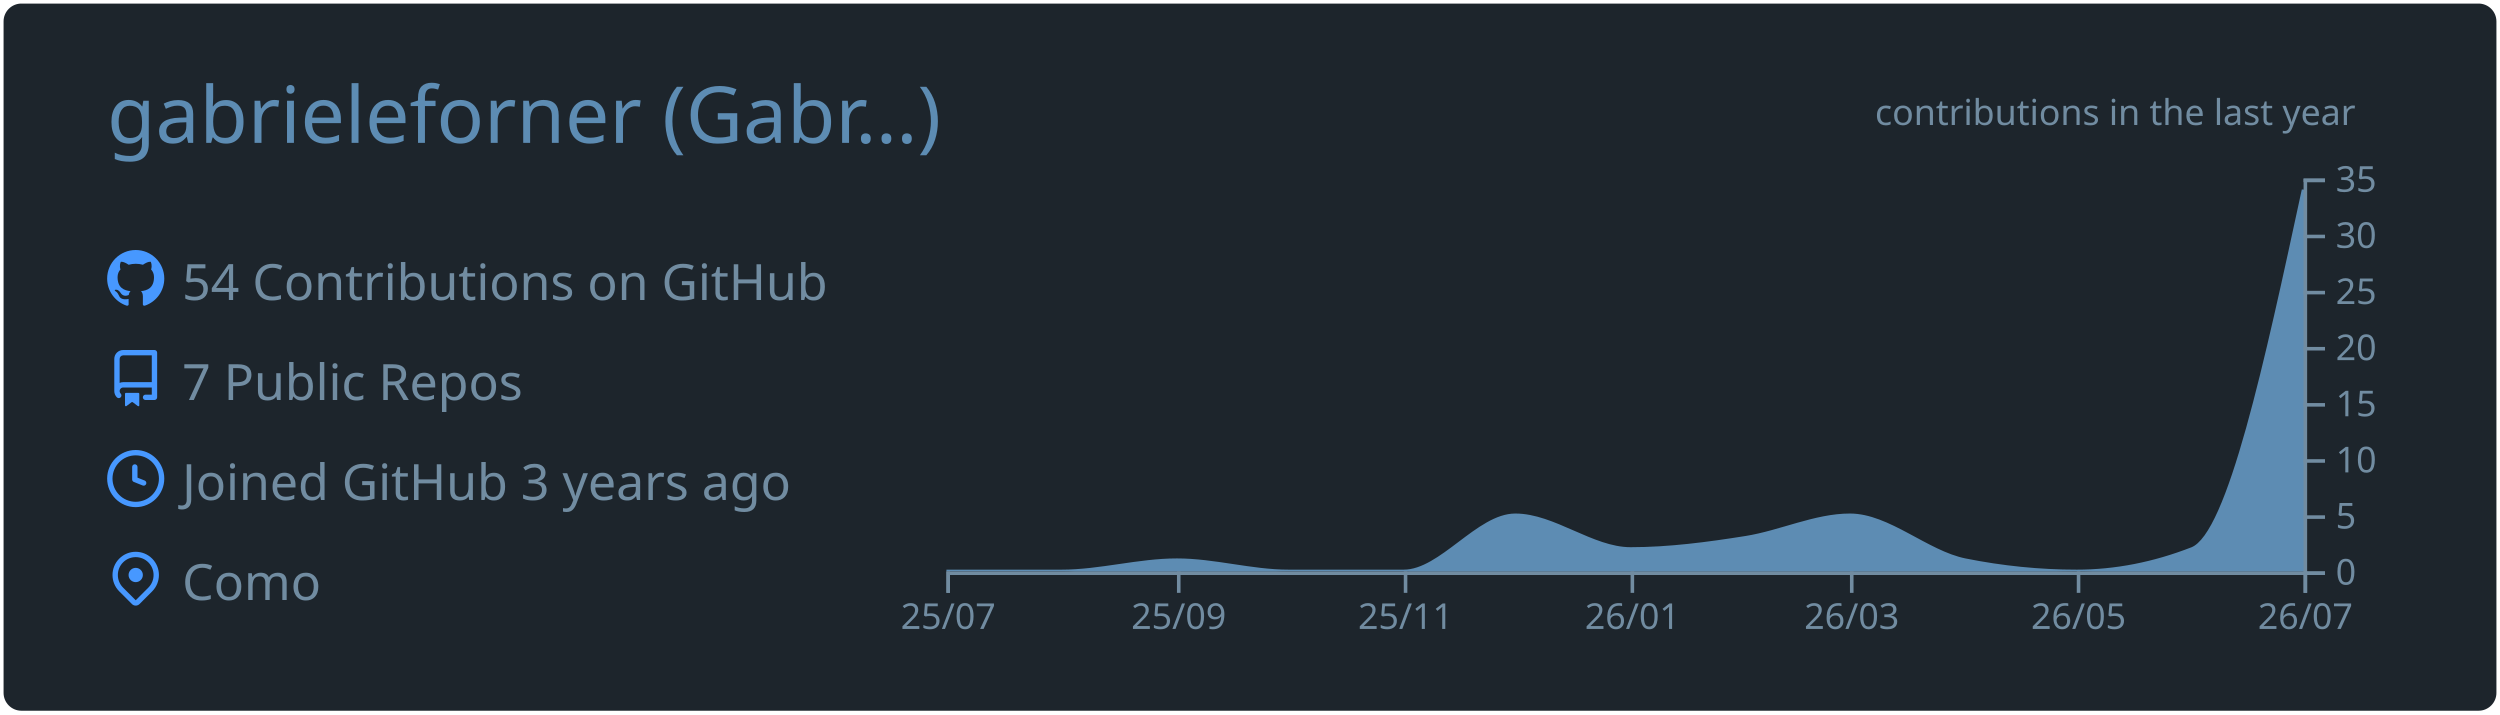
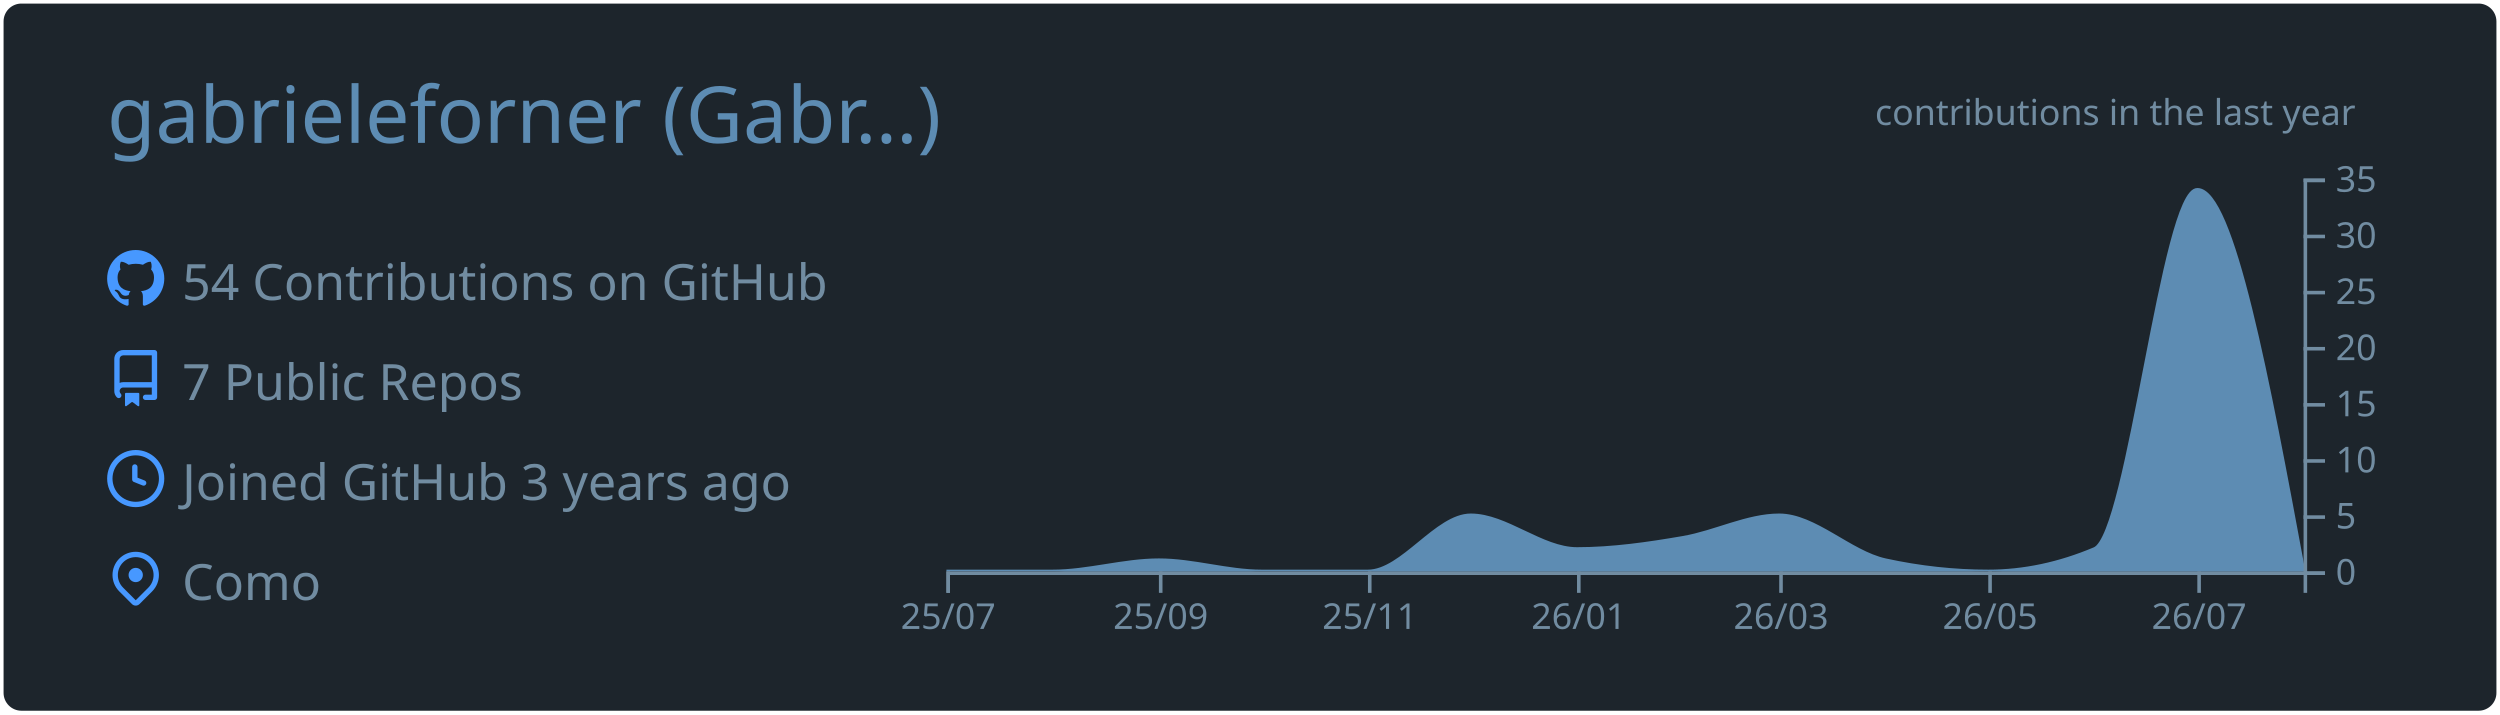
<svg xmlns="http://www.w3.org/2000/svg" width="700" height="200" viewBox="0 0 700 200">
  <style>* {
          font-family: 'Segoe UI', Ubuntu, "Helvetica Neue", Sans-Serif
        }</style>
  <g class="gpsc-root">
    <rect x="1" y="1" rx="5" ry="5" height="99%" width="99.714%" stroke="#000000" stroke-width="1" fill="#1d252c" stroke-opacity="0" />
    <text x="30" y="40" class="gpsc-item" style="--gpsc-i: 0; font-size: 22px; fill: #5d8cb3;">gabrieleforner (Gabr…)</text>
    <g transform="translate(0,40)">
      <g transform="translate(30,30)">
        <g class="gpsc-item" style="--gpsc-i: 0;">
          <g transform="translate(0,0)" width="14" height="14" fill="#4798ff">
            <path fill-rule="evenodd" d="M8 0C3.58 0 0 3.58 0 8c0 3.54 2.29 6.53 5.47 7.59.4.07.55-.17.55-.38 0-.19-.01-.82-.01-1.49-2.01.37-2.53-.49-2.69-.94-.09-.23-.48-.94-.82-1.13-.28-.15-.68-.52-.01-.53.63-.01 1.08.58 1.23.82.72 1.21 1.87.87 2.33.66.07-.52.28-.87.51-1.07-1.78-.2-3.64-.89-3.64-3.95 0-.87.31-1.59.82-2.15-.08-.2-.36-1.02.08-2.12 0 0 .67-.21 2.2.82.64-.18 1.32-.27 2-.27.68 0 1.36.09 2 .27 1.53-1.04 2.2-.82 2.2-.82.44 1.1.16 1.92.08 2.12.51.56.82 1.27.82 2.15 0 3.07-1.87 3.75-3.65 3.95.29.25.54.73.54 1.48 0 1.07-.01 1.93-.01 2.2 0 .21.15.46.55.38A8.013 8.013 0 0016 8c0-4.42-3.58-8-8-8z" />
          </g>
        </g>
        <g class="gpsc-item" style="--gpsc-i: 1;">
          <g transform="translate(0,28)" width="14" height="14" fill="#4798ff">
            <path fill-rule="evenodd" d="M2 2.5A2.5 2.5 0 014.5 0h8.75a.75.75 0 01.75.75v12.5a.75.75 0 01-.75.75h-2.5a.75.75 0 110-1.5h1.75v-2h-8a1 1 0 00-.714 1.7.75.75 0 01-1.072 1.05A2.495 2.495 0 012 11.5v-9zm10.5-1V9h-8c-.356 0-.694.074-1 .208V2.5a1 1 0 011-1h8zM5 12.25v3.25a.25.25 0 00.4.2l1.45-1.087a.25.25 0 01.3 0L8.6 15.7a.25.25 0 00.4-.2v-3.25a.25.25 0 00-.25-.25h-3.5a.25.25 0 00-.25.25z" />
          </g>
        </g>
        <g class="gpsc-item" style="--gpsc-i: 2;">
          <g transform="translate(0,56)" width="14" height="14" fill="#4798ff">
            <path fill-rule="evenodd" d="M1.5 8a6.5 6.5 0 1113 0 6.5 6.5 0 01-13 0zM8 0a8 8 0 100 16A8 8 0 008 0zm.5 4.75a.75.75 0 00-1.5 0v3.5a.75.75 0 00.471.696l2.5 1a.75.75 0 00.557-1.392L8.5 7.742V4.75z" />
          </g>
        </g>
        <g class="gpsc-item" style="--gpsc-i: 3;">
          <g transform="translate(0,84)" width="14" height="14" fill="#4798ff">
            <path fill-rule="evenodd" d="M11.536 3.464a5 5 0 010 7.072L8 14.07l-3.536-3.535a5 5 0 117.072-7.072v.001zm1.06 8.132a6.5 6.5 0 10-9.192 0l3.535 3.536a1.5 1.5 0 002.122 0l3.535-3.536zM8 9a2 2 0 100-4 2 2 0 000 4z" />
          </g>
        </g>
        <text x="21" y="14" class="gpsc-item" style="--gpsc-i: 0; fill: #718ca1; font-size: 14px;">54 Contributions on GitHub</text>
        <text x="21" y="42" class="gpsc-item" style="--gpsc-i: 1; fill: #718ca1; font-size: 14px;">7 Public Repos</text>
        <text x="21" y="70" class="gpsc-item" style="--gpsc-i: 2; fill: #718ca1; font-size: 14px;">Joined GitHub 3 years ago</text>
        <text x="21" y="98" class="gpsc-item" style="--gpsc-i: 3; fill: #718ca1; font-size: 14px;">Como</text>
      </g>
      <g color="#5d8cb3" transform="translate(295,10)">
        <clipPath id="gpsc-reveal-clip">
          <rect class="gpsc-reveal" x="-30" y="0" width="410" height="110" style="--gpsc-w: 410px; --gpsc-i: 4;" />
        </clipPath>
        <g clip-path="url(#gpsc-reveal-clip)" class="gpsc-chart" style="--gpsc-i: 4;">
-           <path transform="translate(-30,0)" stroke="#5d8cb3" fill="#5d8cb3" opacity="1" d="M0,110C10.758,110,21.516,110,32.274,110C43.032,110,53.79,106.857,64.548,106.857C74.959,106.857,85.37,110,95.781,110C106.539,110,117.297,110,128.055,110C138.466,110,148.877,94.286,159.288,94.286C170.046,94.286,180.804,103.714,191.562,103.714C202.32,103.714,213.078,102.287,223.836,100.571C233.553,99.021,243.269,94.286,252.986,94.286C263.744,94.286,274.502,104.692,285.26,106.857C295.671,108.952,306.082,110,316.493,110C327.251,110,338.009,107.905,348.767,103.714C359.178,99.659,369.589,51.401,380,3.143L380,110C369.589,110,359.178,110,348.767,110C338.009,110,327.251,110,316.493,110C306.082,110,295.671,110,285.26,110C274.502,110,263.744,110,252.986,110C243.269,110,233.553,110,223.836,110C213.078,110,202.32,110,191.562,110C180.804,110,170.046,110,159.288,110C148.877,110,138.466,110,128.055,110C117.297,110,106.539,110,95.781,110C85.37,110,74.959,110,64.548,110C53.79,110,43.032,110,32.274,110C21.516,110,10.758,110,0,110Z" />
+           <path transform="translate(-30,0)" stroke="#5d8cb3" fill="#5d8cb3" opacity="1" d="M0,110C9.916,110,19.832,110,29.747,110C39.663,110,49.579,106.857,59.495,106.857C69.091,106.857,78.687,110,88.283,110C98.199,110,108.114,110,118.03,110C127.626,110,137.222,94.286,146.818,94.286C156.734,94.286,166.65,103.714,176.566,103.714C186.481,103.714,196.397,102.287,206.313,100.571C215.269,99.021,224.226,94.286,233.182,94.286C243.098,94.286,253.013,104.692,262.929,106.857C272.525,108.952,282.121,110,291.717,110C301.633,110,311.549,107.905,321.465,103.714C331.061,99.659,340.657,3.143,350.253,3.143C360.168,3.143,370.084,56.571,380,110L380,110C370.084,110,360.168,110,350.253,110C340.657,110,331.061,110,321.465,110C311.549,110,301.633,110,291.717,110C282.121,110,272.525,110,262.929,110C253.013,110,243.098,110,233.182,110C224.226,110,215.269,110,206.313,110C196.397,110,186.481,110,176.566,110C166.65,110,156.734,110,146.818,110C137.222,110,127.626,110,118.03,110C108.114,110,98.199,110,88.283,110C78.687,110,69.091,110,59.495,110C49.579,110,39.663,110,29.747,110C19.832,110,9.916,110,0,110Z" />
        </g>
        <g color="#718ca1" transform="translate(-30,110)" fill="none" font-size="10" font-family="sans-serif" text-anchor="middle">
          <path class="domain" stroke="currentColor" d="M0.5,6V0.5H380.5V6" />
          <g class="tick" opacity="1" transform="translate(0.5,0)">
            <line stroke="currentColor" y2="6" />
            <text fill="currentColor" y="9" dy="0.71em">25/07</text>
          </g>
-           <g class="tick" opacity="1" transform="translate(65.04795,0)">
+           <g class="tick" opacity="1" transform="translate(59.99495,0)">
            <line stroke="currentColor" y2="6" />
            <text fill="currentColor" y="9" dy="0.71em">25/09</text>
          </g>
-           <g class="tick" opacity="1" transform="translate(128.5548,0)">
+           <g class="tick" opacity="1" transform="translate(118.5303,0)">
            <line stroke="currentColor" y2="6" />
            <text fill="currentColor" y="9" dy="0.71em">25/11</text>
          </g>
-           <g class="tick" opacity="1" transform="translate(192.0616,0)">
+           <g class="tick" opacity="1" transform="translate(177.0657,0)">
            <line stroke="currentColor" y2="6" />
            <text fill="currentColor" y="9" dy="0.71em">26/01</text>
          </g>
-           <g class="tick" opacity="1" transform="translate(253.4863,0)">
+           <g class="tick" opacity="1" transform="translate(233.6818,0)">
            <line stroke="currentColor" y2="6" />
            <text fill="currentColor" y="9" dy="0.71em">26/03</text>
          </g>
-           <g class="tick" opacity="1" transform="translate(316.9932,0)">
+           <g class="tick" opacity="1" transform="translate(292.2172,0)">
            <line stroke="currentColor" y2="6" />
            <text fill="currentColor" y="9" dy="0.71em">26/05</text>
          </g>
-           <g class="tick" opacity="1" transform="translate(380.5,0)">
+           <g class="tick" opacity="1" transform="translate(350.7525,0)">
            <line stroke="currentColor" y2="6" />
            <text fill="currentColor" y="9" dy="0.71em">26/07</text>
          </g>
        </g>
        <g color="#718ca1" transform="translate(350,0)" fill="none" font-size="10" font-family="sans-serif" text-anchor="start">
          <path class="domain" stroke="currentColor" d="M6,110.5H0.5V0.5H6" />
          <g class="tick" opacity="1" transform="translate(0,110.5)">
            <line stroke="currentColor" x2="6" />
            <text fill="currentColor" x="9" dy="0.32em">0</text>
          </g>
          <g class="tick" opacity="1" transform="translate(0,94.78571)">
            <line stroke="currentColor" x2="6" />
            <text fill="currentColor" x="9" dy="0.32em">5</text>
          </g>
          <g class="tick" opacity="1" transform="translate(0,79.07143)">
            <line stroke="currentColor" x2="6" />
            <text fill="currentColor" x="9" dy="0.32em">10</text>
          </g>
          <g class="tick" opacity="1" transform="translate(0,63.35714)">
            <line stroke="currentColor" x2="6" />
            <text fill="currentColor" x="9" dy="0.32em">15</text>
          </g>
          <g class="tick" opacity="1" transform="translate(0,47.64286)">
            <line stroke="currentColor" x2="6" />
            <text fill="currentColor" x="9" dy="0.32em">20</text>
          </g>
          <g class="tick" opacity="1" transform="translate(0,31.92857)">
            <line stroke="currentColor" x2="6" />
            <text fill="currentColor" x="9" dy="0.32em">25</text>
          </g>
          <g class="tick" opacity="1" transform="translate(0,16.21429)">
            <line stroke="currentColor" x2="6" />
            <text fill="currentColor" x="9" dy="0.32em">30</text>
          </g>
          <g class="tick" opacity="1" transform="translate(0,0.5)">
            <line stroke="currentColor" x2="6" />
            <text fill="currentColor" x="9" dy="0.32em">35</text>
          </g>
        </g>
        <g>
          <text y="-15" x="230" style="fill: #718ca1; font-size: 10px;">contributions in the last year</text>
        </g>
      </g>
    </g>
  </g>
</svg>
